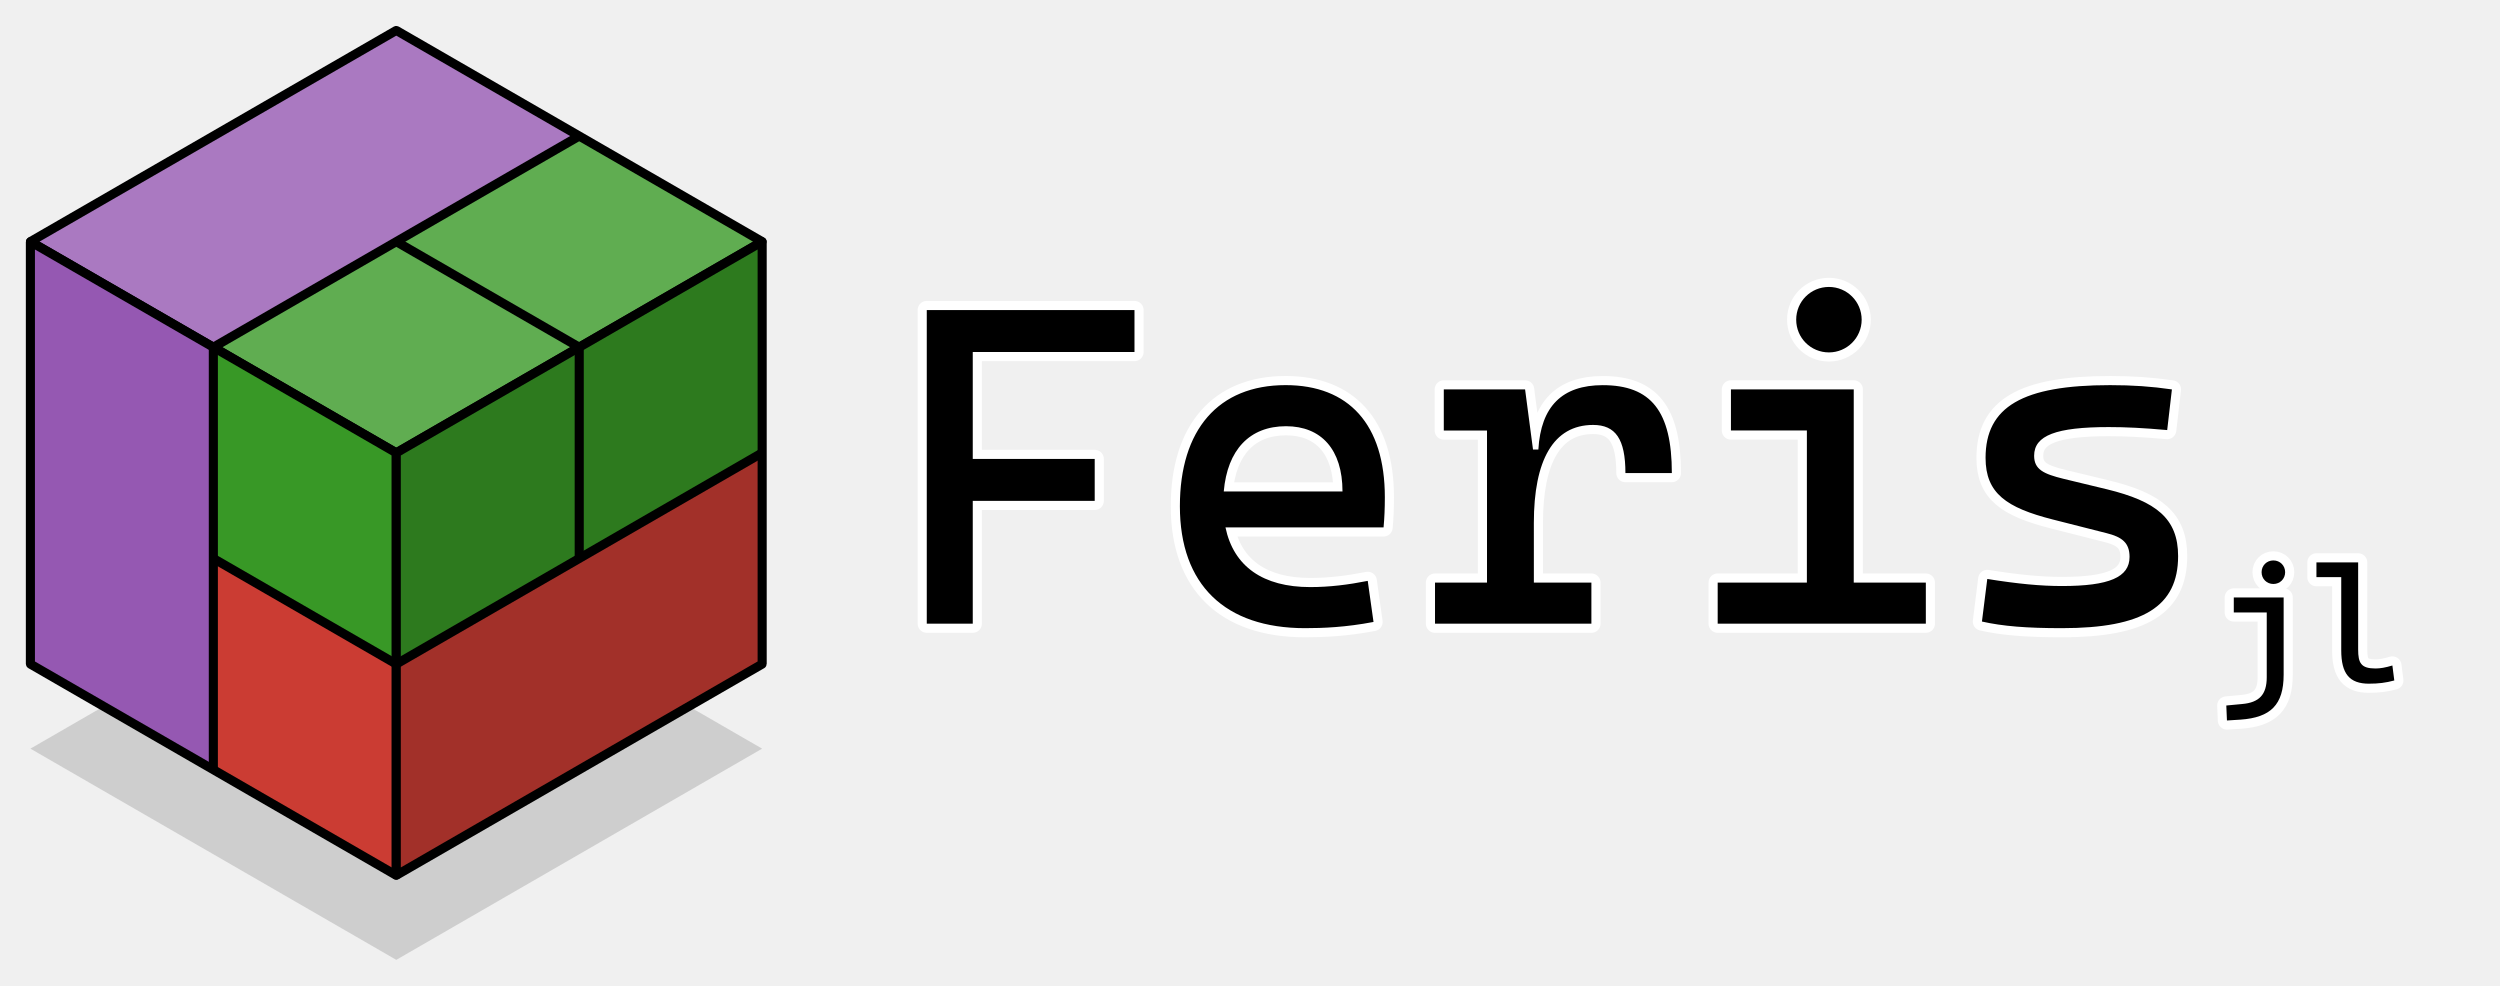
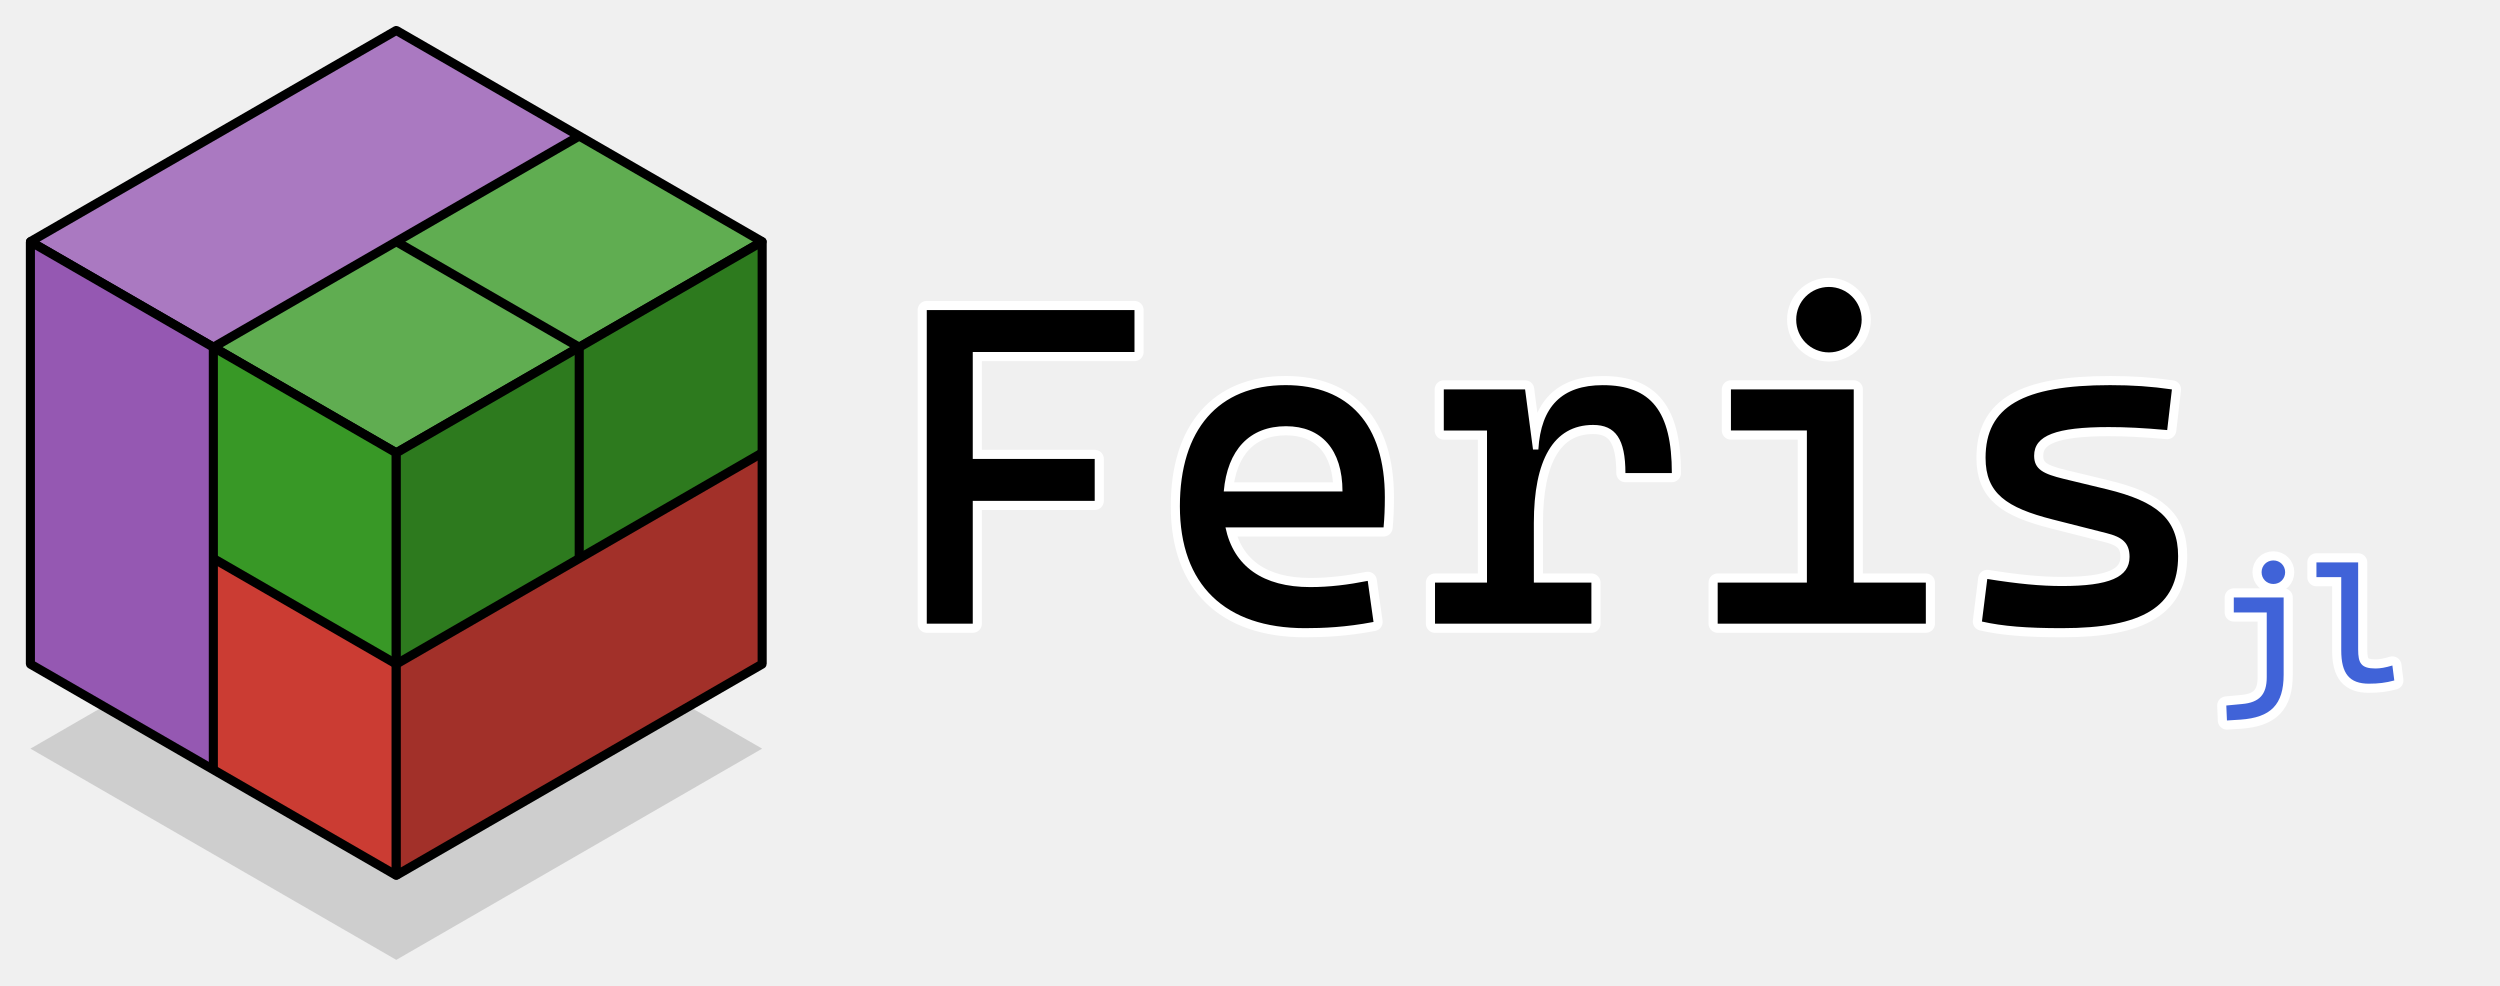
<svg xmlns="http://www.w3.org/2000/svg" version="1.1" id="svg1" width="182.591" height="71.995" viewBox="0 0 182.591 71.995">
  <defs id="defs1" />
  <g id="g1">
    <path id="path2" d="m -0.009,-27.768 -20.024,11.56 c -0.005,0.003 -0.005,0.007 0,0.01 l 20.024,11.56 c 0.005,0.003 0.012,0.003 0.017,0 l 20.024,-11.56 c 0.005,-0.003 0.005,-0.007 0,-0.01 L 0.009,-27.768 c -0.005,-0.003 -0.012,-0.003 -0.017,0 z" style="fill:#808080;fill-opacity:0.3;fill-rule:nonzero;stroke:none" transform="matrix(1.333333,0,0,-1.333333,28.94267,33.07467)" />
    <path id="path3" d="m -0.009,0.005 -20.024,11.56 c -0.005,0.003 -0.005,0.007 0,0.01 l 20.024,11.56 c 0.005,0.003 0.012,0.003 0.017,0 l 20.024,-11.56 c 0.005,-0.003 0.005,-0.007 0,-0.01 L 0.009,0.005 c -0.005,-0.003 -0.012,-0.003 -0.017,0 z" style="fill:#9558b2;fill-opacity:1;fill-rule:nonzero;stroke:none" transform="matrix(1.333333,0,0,-1.333333,28.94267,33.07467)" />
    <path id="path4" d="M -0.009,0.005 -10.012,5.78 c -0.005,0.003 -0.005,0.007 0,0.01 l 20.024,11.56 c 0.005,0.003 0.012,0.003 0.017,0 l 10.003,-5.775 c 0.005,-0.003 0.005,-0.007 0,-0.01 L 0.009,0.005 c -0.005,-0.003 -0.012,-0.003 -0.017,0 z" style="fill:#389826;fill-opacity:1;fill-rule:nonzero;stroke:none" transform="matrix(1.333333,0,0,-1.333333,28.94267,33.07467)" />
    <path id="path5" d="m -0.009,0.005 -20.024,11.56 c -0.005,0.003 -0.005,0.007 0,0.01 l 20.024,11.56 c 0.005,0.003 0.012,0.003 0.017,0 l 20.024,-11.56 c 0.005,-0.003 0.005,-0.007 0,-0.01 L 0.009,0.005 c -0.005,-0.003 -0.012,-0.003 -0.017,0 z" style="fill:#ffffff;fill-opacity:0.2;fill-rule:nonzero;stroke:#000000;stroke-width:0.498;stroke-linecap:butt;stroke-linejoin:miter;stroke-miterlimit:10;stroke-dasharray:none;stroke-opacity:1" transform="matrix(1.333333,0,0,-1.333333,28.94267,33.07467)" />
    <path id="path6" d="M -10.021,5.785 10.021,17.355" style="fill:none;stroke:#000000;stroke-width:0.498;stroke-linecap:butt;stroke-linejoin:miter;stroke-miterlimit:10;stroke-dasharray:none;stroke-opacity:1" transform="matrix(1.333333,0,0,-1.333333,28.94267,33.07467)" />
    <path id="path7" d="M 0,11.57 10.021,5.785" style="fill:none;stroke:#000000;stroke-width:0.498;stroke-linecap:butt;stroke-linejoin:miter;stroke-miterlimit:10;stroke-dasharray:none;stroke-opacity:1" transform="matrix(1.333333,0,0,-1.333333,28.94267,33.07467)" />
    <path id="path8" d="M 0,-0.01 V -23.131 c 0,-0.005 -0.004,-0.008 -0.009,-0.005 l -20.024,11.56 c -0.005,0.003 -0.009,0.009 -0.009,0.015 v 23.121 c 0,0.005 0.004,0.008 0.009,0.005 L -0.009,0.005 C -0.004,0.002 0,-0.004 0,-0.01 Z" style="fill:#9558b2;fill-opacity:1;fill-rule:nonzero;stroke:none" transform="matrix(1.333333,0,0,-1.333333,28.94267,33.07467)" />
    <path id="path9" d="m 0,-0.01 v -11.55 c 0,-0.005 -0.004,-0.008 -0.009,-0.005 l -10.003,5.775 c -0.005,0.003 -0.009,0.009 -0.009,0.015 V 5.775 c 0,0.005 0.004,0.008 0.009,0.005 L -0.009,0.005 C -0.004,0.002 0,-0.004 0,-0.01 Z" style="fill:#389826;fill-opacity:1;fill-rule:nonzero;stroke:none" transform="matrix(1.333333,0,0,-1.333333,28.94267,33.07467)" />
    <path id="path10" d="m 0,-11.58 v -11.55 c 0,-0.005 -0.004,-0.008 -0.009,-0.005 l -10.003,5.775 c -0.005,0.003 -0.009,0.009 -0.009,0.015 v 11.55 c 0,0.005 0.004,0.008 0.009,0.005 L -0.009,-11.565 C -0.004,-11.568 0,-11.575 0,-11.58 Z" style="fill:#cb3c33;fill-opacity:1;fill-rule:nonzero;stroke:none" transform="matrix(1.333333,0,0,-1.333333,28.94267,33.07467)" />
    <path id="path11" d="M 0,-0.01 V -23.131 c 0,-0.005 -0.004,-0.008 -0.009,-0.005 l -20.024,11.56 c -0.005,0.003 -0.009,0.009 -0.009,0.015 v 23.121 c 0,0.005 0.004,0.008 0.009,0.005 L -0.009,0.005 C -0.004,0.002 0,-0.004 0,-0.01 Z" style="fill:none;stroke:#000000;stroke-width:0.498;stroke-linecap:butt;stroke-linejoin:miter;stroke-miterlimit:10;stroke-dasharray:none;stroke-opacity:1" transform="matrix(1.333333,0,0,-1.333333,28.94267,33.07467)" />
    <path id="path12" d="M -10.021,5.785 V -17.356" style="fill:none;stroke:#000000;stroke-width:0.498;stroke-linecap:butt;stroke-linejoin:miter;stroke-miterlimit:10;stroke-dasharray:none;stroke-opacity:1" transform="matrix(1.333333,0,0,-1.333333,28.94267,33.07467)" />
    <path id="path13" d="M -10.021,-5.785 0,-11.57" style="fill:none;stroke:#000000;stroke-width:0.498;stroke-linecap:butt;stroke-linejoin:miter;stroke-miterlimit:10;stroke-dasharray:none;stroke-opacity:1" transform="matrix(1.333333,0,0,-1.333333,28.94267,33.07467)" />
    <path id="path14" d="M 0,-0.01 V -23.131 c 0,-0.005 0.004,-0.008 0.009,-0.005 l 20.024,11.56 c 0.005,0.003 0.009,0.009 0.009,0.015 v 23.121 c 0,0.005 -0.004,0.008 -0.009,0.005 L 0.009,0.005 C 0.004,0.002 0,-0.004 0,-0.01 Z" style="fill:#9558b2;fill-opacity:1;fill-rule:nonzero;stroke:none" transform="matrix(1.333333,0,0,-1.333333,28.94267,33.07467)" />
    <path id="path15" d="m 0,-0.01 v -11.55 c 0,-0.005 0.004,-0.008 0.009,-0.005 L 20.033,-0.005 c 0.005,0.003 0.009,0.009 0.009,0.015 v 11.55 c 0,0.005 -0.004,0.008 -0.009,0.005 L 0.009,0.005 C 0.004,0.002 0,-0.004 0,-0.01 Z" style="fill:#389826;fill-opacity:1;fill-rule:nonzero;stroke:none" transform="matrix(1.333333,0,0,-1.333333,28.94267,33.07467)" />
    <path id="path16" d="m 0,-11.58 v -11.55 c 0,-0.005 0.004,-0.008 0.009,-0.005 l 20.024,11.56 c 0.005,0.003 0.009,0.009 0.009,0.015 v 11.55 c 0,0.005 -0.004,0.008 -0.009,0.005 L 0.009,-11.565 C 0.004,-11.568 0,-11.575 0,-11.58 Z" style="fill:#cb3c33;fill-opacity:1;fill-rule:nonzero;stroke:none" transform="matrix(1.333333,0,0,-1.333333,28.94267,33.07467)" />
    <path id="path17" d="M 0,-0.01 V -23.131 c 0,-0.005 0.004,-0.008 0.009,-0.005 l 20.024,11.56 c 0.005,0.003 0.009,0.009 0.009,0.015 v 23.121 c 0,0.005 -0.004,0.008 -0.009,0.005 L 0.009,0.005 C 0.004,0.002 0,-0.004 0,-0.01 Z" style="fill:#000000;fill-opacity:0.2;fill-rule:nonzero;stroke:#000000;stroke-width:0.498;stroke-linecap:butt;stroke-linejoin:miter;stroke-miterlimit:10;stroke-dasharray:none;stroke-opacity:1" transform="matrix(1.333333,0,0,-1.333333,28.94267,33.07467)" />
    <path id="path18" d="M 0,-11.57 20.041,-4.1e-4" style="fill:none;stroke:#000000;stroke-width:0.498;stroke-linecap:butt;stroke-linejoin:miter;stroke-miterlimit:10;stroke-dasharray:none;stroke-opacity:1" transform="matrix(1.333333,0,0,-1.333333,28.94267,33.07467)" />
    <path id="path19" d="M 10.021,-5.785 V 5.785" style="fill:none;stroke:#000000;stroke-width:0.498;stroke-linecap:butt;stroke-linejoin:miter;stroke-miterlimit:10;stroke-dasharray:none;stroke-opacity:1" transform="matrix(1.333333,0,0,-1.333333,28.94267,33.07467)" />
-     <path id="path20" d="M 2.179,-9.140625e-4 H 4.698 V -6.727 h 6.68 v -2.297 H 4.698 v -5.859 h 8.859 v -2.297 H 2.179 Z M 22.9,0.245 c 0.961,0 2.227,-0.047 3.75,-0.34 L 26.334,-2.345 c -1.066,0.211 -2.086,0.34 -3.152,0.34 -2.578,0 -4.195,-1.125 -4.641,-3.27 h 8.66 c 0.047,-0.516 0.07,-1.043 0.07,-1.652 0,-3.996 -1.98,-6.141 -5.438,-6.141 -3.68,0 -5.789,2.438 -5.789,6.633 0,4.301 2.473,6.68 6.855,6.68 z M 18.447,-7.243 c 0.199,-2.285 1.418,-3.574 3.41,-3.574 1.934,0 3.094,1.277 3.094,3.574 z m 16.986,1.723 c 0,-3.434 1.066,-5.367 3.246,-5.367 1.23,0 1.77,0.773 1.77,2.637 h 2.543 c 0,-3.387 -1.137,-4.816 -3.785,-4.816 -2.227,0 -3.387,1.16 -3.527,3.527 h -0.293 l -0.434,-3.293 h -4.453 v 2.25 h 2.367 v 8.332 h -2.848 v 2.25 h 8.566 V -2.251 H 35.434 Z M 45.503,-9.140625e-4 H 56.905 V -2.251 H 52.956 V -12.833 h -6.727 v 2.25 h 4.16 v 8.332 H 45.503 Z M 51.597,-14.86 c 0.984,0 1.793,-0.797 1.793,-1.793 0,-0.996 -0.809,-1.793 -1.793,-1.793 -0.996,0 -1.793,0.797 -1.793,1.793 0,0.996 0.797,1.793 1.793,1.793 z M 64.361,0.245 c 4.453,0 6.363,-1.195 6.363,-3.949 0,-2.062 -1.207,-3 -3.891,-3.656 l -2.379,-0.574 c -1.102,-0.27 -1.617,-0.516 -1.617,-1.266 0,-1.113 1.207,-1.57 4.09,-1.57 0.938,0 1.887,0.047 3.199,0.164 l 0.258,-2.227 c -1.137,-0.164 -2.156,-0.234 -3.387,-0.234 -4.793,0 -6.82,1.184 -6.82,3.984 0,1.945 1.148,2.73 3.68,3.375 l 2.953,0.75 c 0.844,0.211 1.254,0.527 1.254,1.301 0,1.113 -1.113,1.594 -3.703,1.594 -1.16,0 -2.402,-0.117 -4.09,-0.387 l -0.293,2.332 c 1.137,0.258 2.449,0.363 4.383,0.363 z m 0,0" style="fill:#000000;fill-opacity:1;fill-rule:nonzero;stroke:#ffffff;stroke-opacity:1;stroke-width:1;stroke-dasharray:none;stroke-linejoin:round;stroke-linecap:square;paint-order:stroke markers fill" aria-label="Feris" transform="matrix(1.333333,0,0,1.333333,64.78267,45.552)" />
-     <path id="path21" d="M 0.785,2.097 1.535,2.05 C 3.176,1.933 3.891,1.241 3.891,-0.411 V -4.641 H 1.16 v 0.82 h 1.805 v 3.551 c 0,0.949 -0.41,1.383 -1.348,1.465 L 0.75,1.277 Z M 3.328,-5.38 c 0.363,0 0.645,-0.281 0.645,-0.645 0,-0.363 -0.281,-0.645 -0.645,-0.645 -0.363,0 -0.645,0.281 -0.645,0.645 0,0.363 0.281,0.645 0.645,0.645 z m 5.241,5.461 c 0.504,0 0.914,-0.047 1.383,-0.176 l -0.105,-0.82 c -0.387,0.117 -0.668,0.164 -0.926,0.164 -0.797,0 -0.949,-0.305 -0.949,-1.043 V -6.563 H 5.687 v 0.809 h 1.359 v 4.008 c 0,1.277 0.445,1.828 1.523,1.828 z m 0,0" style="fill:#000000;fill-opacity:1;fill-rule:nonzero;stroke:#ffffff;stroke-opacity:1;stroke-width:1;stroke-dasharray:none;paint-order:stroke markers fill;stroke-linejoin:round" aria-label="jl" transform="matrix(1.333333,0,0,1.333333,161.6013,49.82533)" />
+     <path id="path20" d="M 2.179,-9.140625e-4 H 4.698 V -6.727 h 6.68 v -2.297 H 4.698 v -5.859 h 8.859 v -2.297 H 2.179 Z M 22.9,0.245 c 0.961,0 2.227,-0.047 3.75,-0.34 L 26.334,-2.345 c -1.066,0.211 -2.086,0.34 -3.152,0.34 -2.578,0 -4.195,-1.125 -4.641,-3.27 h 8.66 c 0.047,-0.516 0.07,-1.043 0.07,-1.652 0,-3.996 -1.98,-6.141 -5.438,-6.141 -3.68,0 -5.789,2.438 -5.789,6.633 0,4.301 2.473,6.68 6.855,6.68 z M 18.447,-7.243 c 0.199,-2.285 1.418,-3.574 3.41,-3.574 1.934,0 3.094,1.277 3.094,3.574 z m 16.986,1.723 c 0,-3.434 1.066,-5.367 3.246,-5.367 1.23,0 1.77,0.773 1.77,2.637 h 2.543 c 0,-3.387 -1.137,-4.816 -3.785,-4.816 -2.227,0 -3.387,1.16 -3.527,3.527 h -0.293 l -0.434,-3.293 h -4.453 v 2.25 h 2.367 v 8.332 h -2.848 v 2.25 h 8.566 V -2.251 H 35.434 Z M 45.503,-9.140625e-4 H 56.905 V -2.251 H 52.956 V -12.833 h -6.727 v 2.25 h 4.16 v 8.332 H 45.503 Z M 51.597,-14.86 c 0.984,0 1.793,-0.797 1.793,-1.793 0,-0.996 -0.809,-1.793 -1.793,-1.793 -0.996,0 -1.793,0.797 -1.793,1.793 0,0.996 0.797,1.793 1.793,1.793 z M 64.361,0.245 c 4.453,0 6.363,-1.195 6.363,-3.949 0,-2.062 -1.207,-3 -3.891,-3.656 l -2.379,-0.574 c -1.102,-0.27 -1.617,-0.516 -1.617,-1.266 0,-1.113 1.207,-1.57 4.09,-1.57 0.938,0 1.887,0.047 3.199,0.164 l 0.258,-2.227 c -1.137,-0.164 -2.156,-0.234 -3.387,-0.234 -4.793,0 -6.82,1.184 -6.82,3.984 0,1.945 1.148,2.73 3.68,3.375 l 2.953,0.75 c 0.844,0.211 1.254,0.527 1.254,1.301 0,1.113 -1.113,1.594 -3.703,1.594 -1.16,0 -2.402,-0.117 -4.09,-0.387 l -0.293,2.332 c 1.137,0.258 2.449,0.363 4.383,0.363 z m 0,0" style="fill:#000000;fill-opacity:1;fill-rule:nonzero;stroke:#ffffff;stroke-opacity:1;stroke-width:1;stroke-dasharray:none;stroke-linejoin:round;stroke-linecap:round;paint-order:stroke markers fill" aria-label="Feris" transform="matrix(1.333333,0,0,1.333333,64.78267,45.552)" />
+     <path id="path21" d="M 0.785,2.097 1.535,2.05 C 3.176,1.933 3.891,1.241 3.891,-0.411 V -4.641 H 1.16 v 0.82 h 1.805 v 3.551 c 0,0.949 -0.41,1.383 -1.348,1.465 L 0.75,1.277 Z M 3.328,-5.38 c 0.363,0 0.645,-0.281 0.645,-0.645 0,-0.363 -0.281,-0.645 -0.645,-0.645 -0.363,0 -0.645,0.281 -0.645,0.645 0,0.363 0.281,0.645 0.645,0.645 z m 5.241,5.461 c 0.504,0 0.914,-0.047 1.383,-0.176 l -0.105,-0.82 c -0.387,0.117 -0.668,0.164 -0.926,0.164 -0.797,0 -0.949,-0.305 -0.949,-1.043 V -6.563 H 5.687 v 0.809 h 1.359 v 4.008 c 0,1.277 0.445,1.828 1.523,1.828 z m 0,0" style="fill:#4063d8;fill-opacity:1;fill-rule:nonzero;stroke:#ffffff;stroke-opacity:1;stroke-width:1;stroke-dasharray:none;paint-order:stroke markers fill;stroke-linejoin:round;stroke-linecap:round" aria-label="jl" transform="matrix(1.333333,0,0,1.333333,161.6013,49.82533)" />
  </g>
</svg>
